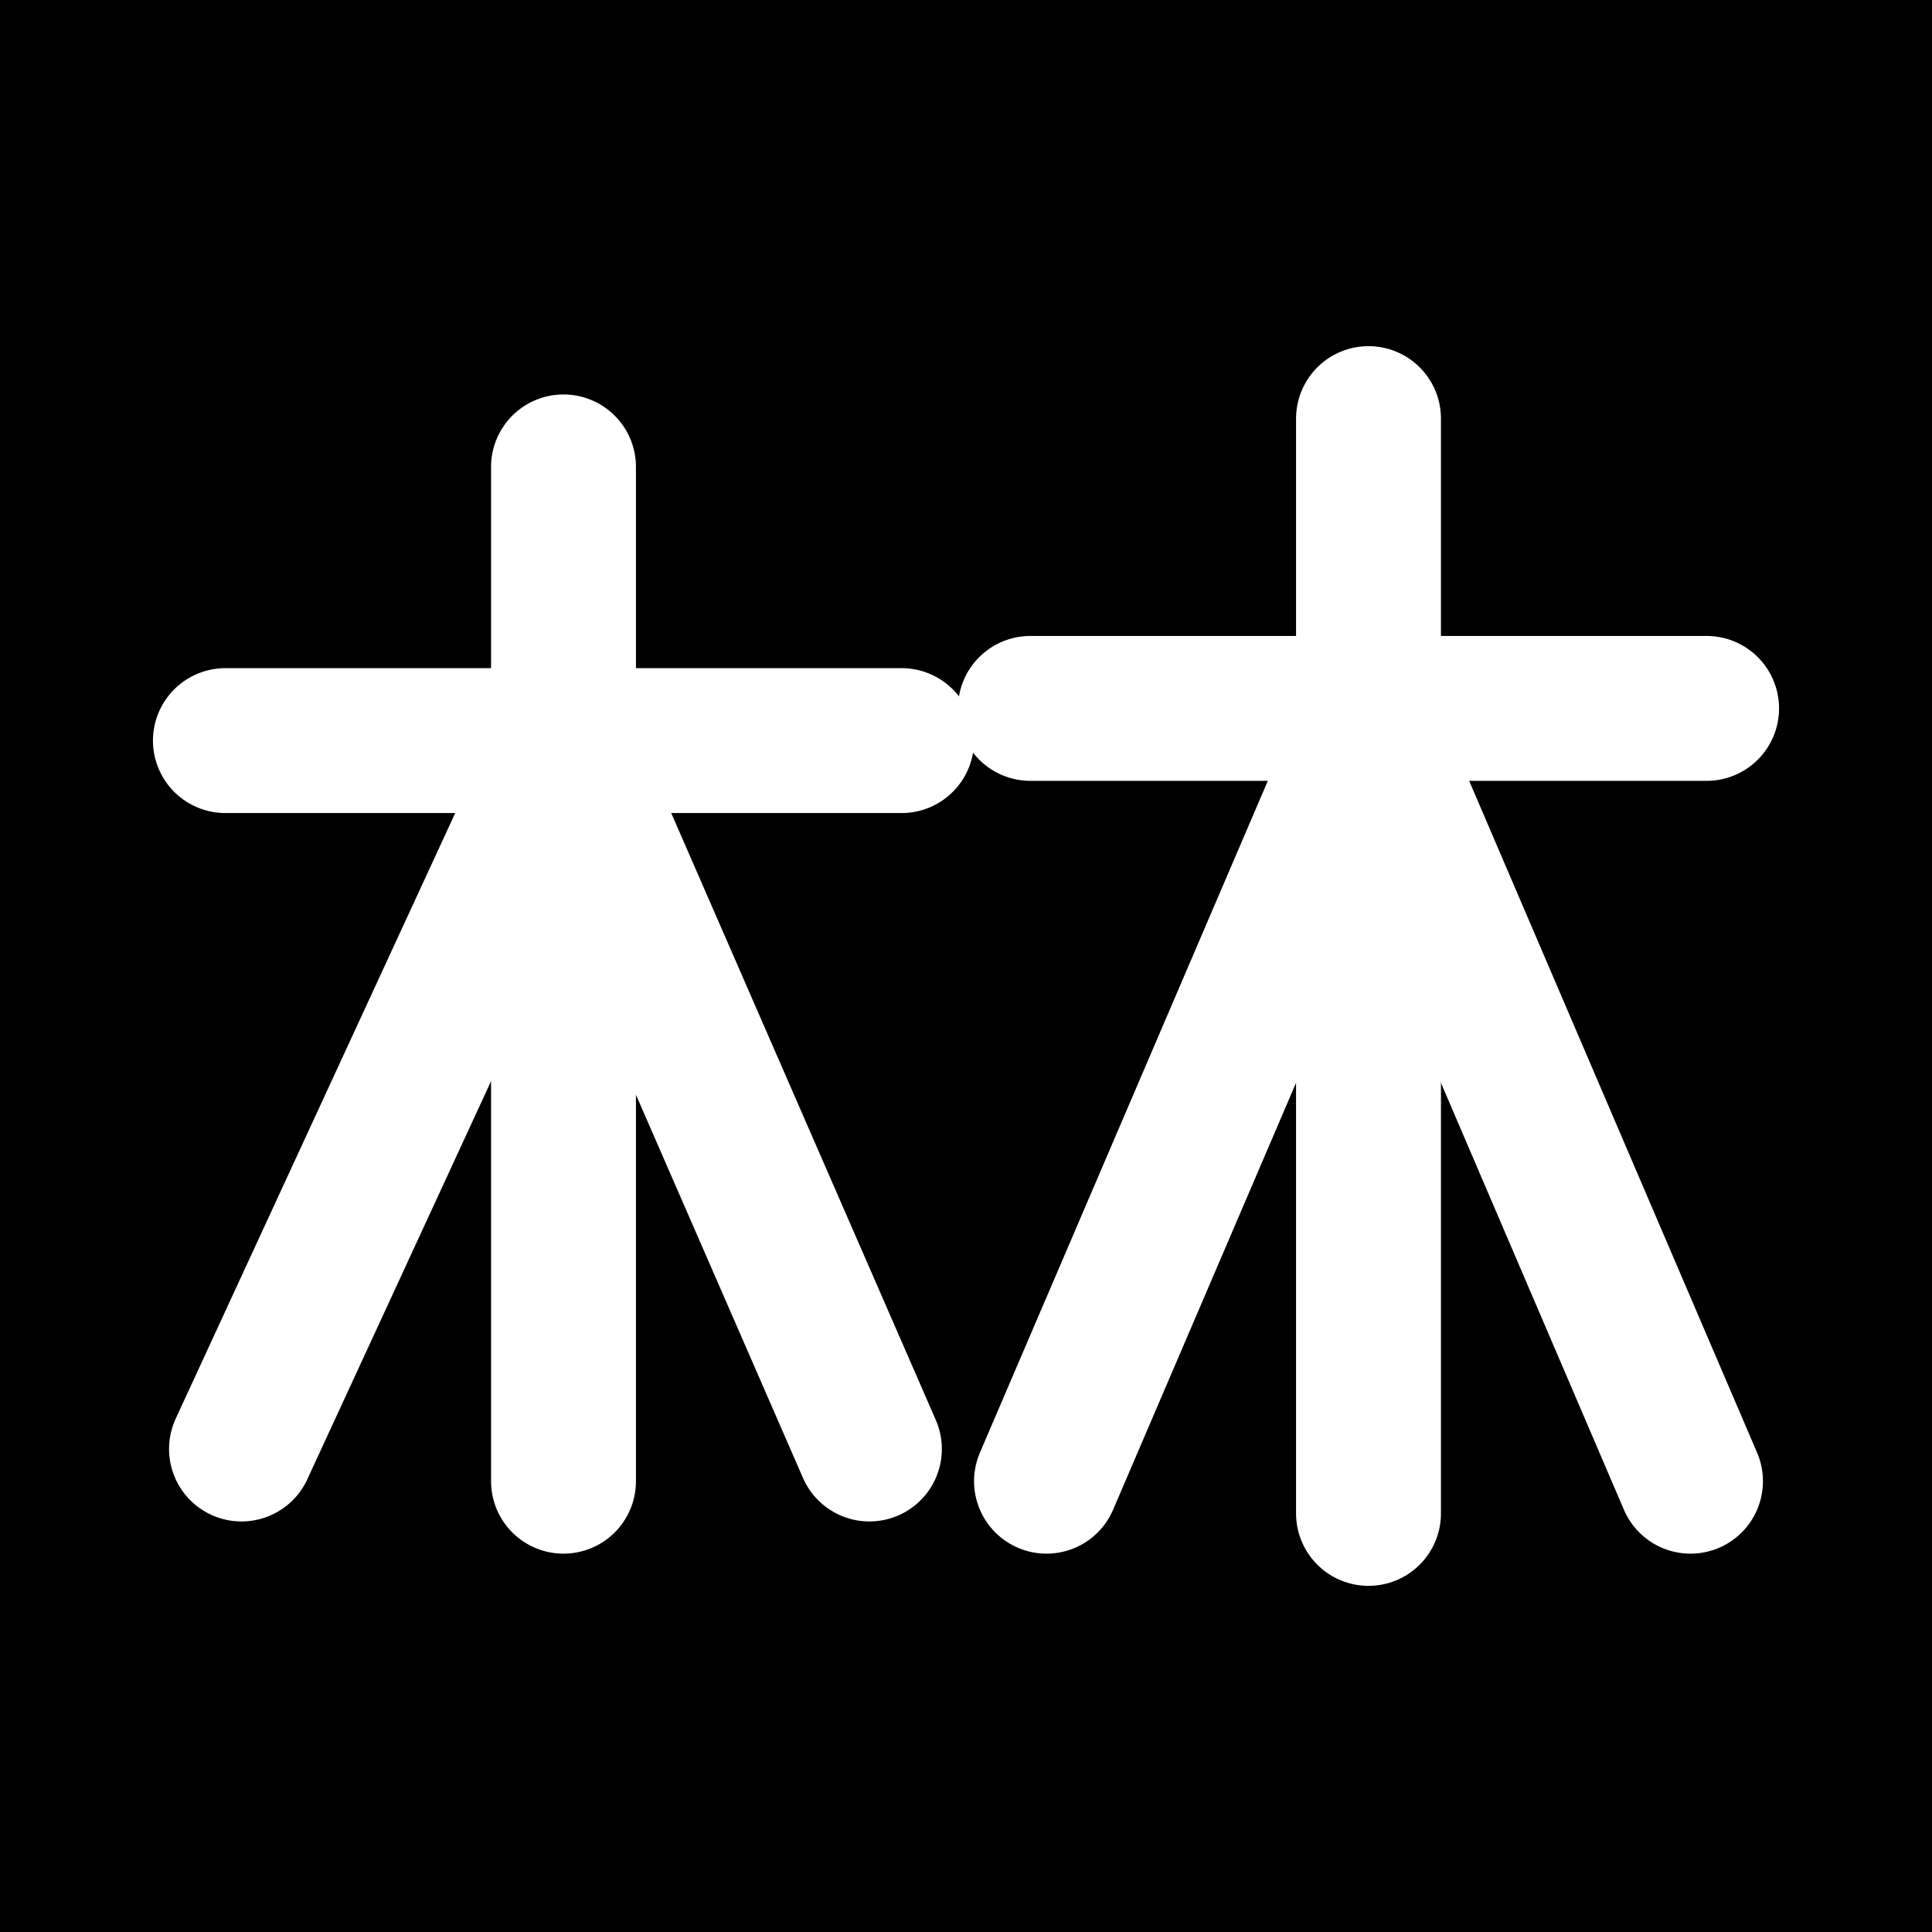
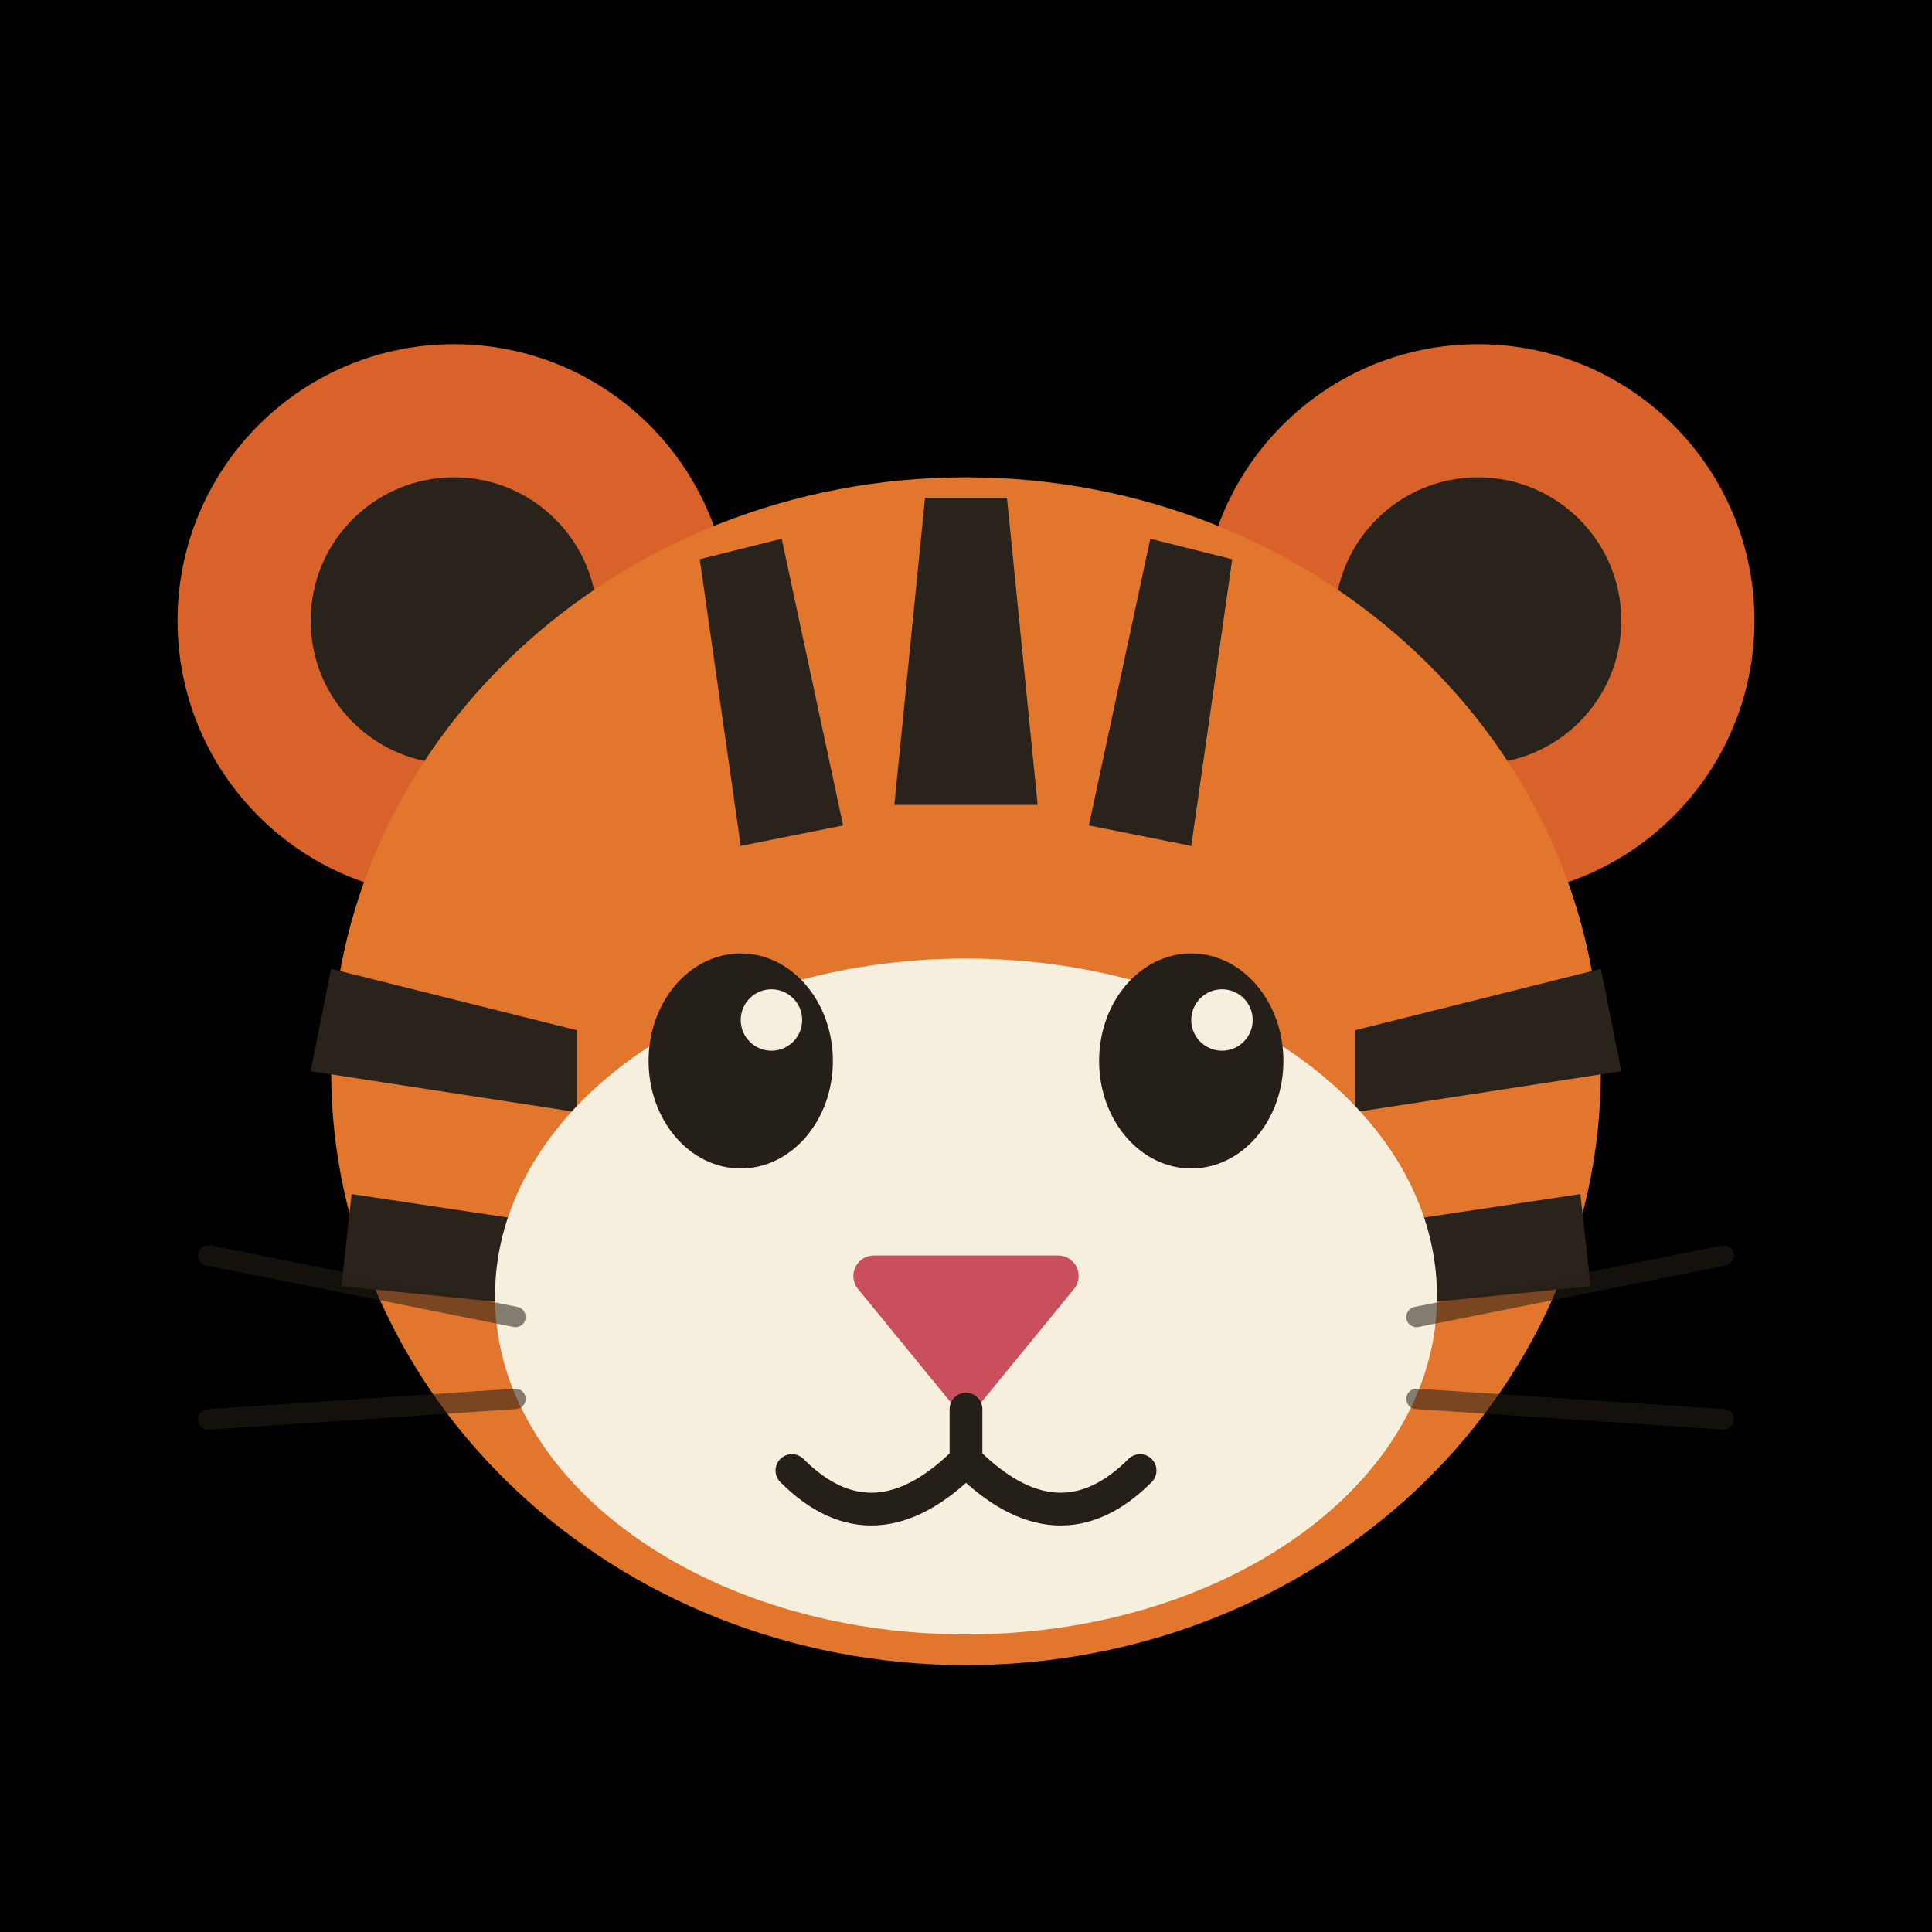
- <svg xmlns="http://www.w3.org/2000/svg" viewBox="0 0 120 120" width="120" height="120">
-   <rect width="120" height="120" fill="#000000" />
-   <g stroke="#ffffff" stroke-width="9" stroke-linecap="round" fill="none">
-     <path d="M14,46 H56" />
-     <path d="M35,29 V92" />
-     <path d="M33,51 L15,90" />
-     <path d="M37,51 L54,90" />
-     <path d="M64,44 H106" />
-     <path d="M85,26 V94" />
-     <path d="M83,50 L65,92" />
-     <path d="M87,50 L105,92" />
+ <svg xmlns="http://www.w3.org/2000/svg" viewBox="0 0 200 200" width="200" height="200">
+   <rect width="200" height="200" fill="#000000" />
+   <g transform="translate(100 104) scale(1.06) translate(-100 -99.5)">
+     <circle cx="50" cy="62" r="27" fill="#d9622b" />
+     <circle cx="150" cy="62" r="27" fill="#d9622b" />
+     <circle cx="50" cy="62" r="14" fill="#2a231c" />
+     <circle cx="150" cy="62" r="14" fill="#2a231c" />
+     <ellipse cx="100" cy="106" rx="62" ry="58" fill="#e2762c" />
+     <g fill="#2a231c">
+       <path d="M96,50 L104,50 L107,80 L93,80 Z" />
+       <path d="M74,56 L82,54 L88,82 L78,84 Z" />
+       <path d="M126,56 L118,54 L112,82 L122,84 Z" />
+       <path d="M38,96 L62,102 L62,110 L36,106 Z" />
+       <path d="M40,118 L60,121 L59,129 L39,127 Z" />
+       <path d="M162,96 L138,102 L138,110 L164,106 Z" />
+       <path d="M160,118 L140,121 L141,129 L161,127 Z" />
+     </g>
+     <ellipse cx="100" cy="128" rx="46" ry="33" fill="#f7efdd" />
+     <ellipse cx="78" cy="105" rx="9" ry="10.5" fill="#241f18" />
+     <ellipse cx="122" cy="105" rx="9" ry="10.5" fill="#241f18" />
+     <circle cx="81" cy="101" r="3" fill="#f7efdd" />
+     <circle cx="125" cy="101" r="3" fill="#f7efdd" />
+     <path d="M91,126 L109,126 L100,137 Z" fill="#c94f5c" stroke="#c94f5c" stroke-width="4" stroke-linejoin="round" />
+     <path d="M100,139 L100,144 M100,144 Q91,153 83,145 M100,144 Q109,153 117,145" fill="none" stroke="#241f18" stroke-width="3.2" stroke-linecap="round" />
+     <path d="M56,130 L26,124 M56,138 L26,140 M144,130 L174,124 M144,138 L174,140" fill="none" stroke="#241f18" stroke-width="2" stroke-linecap="round" opacity="0.55" />
  </g>
</svg>
